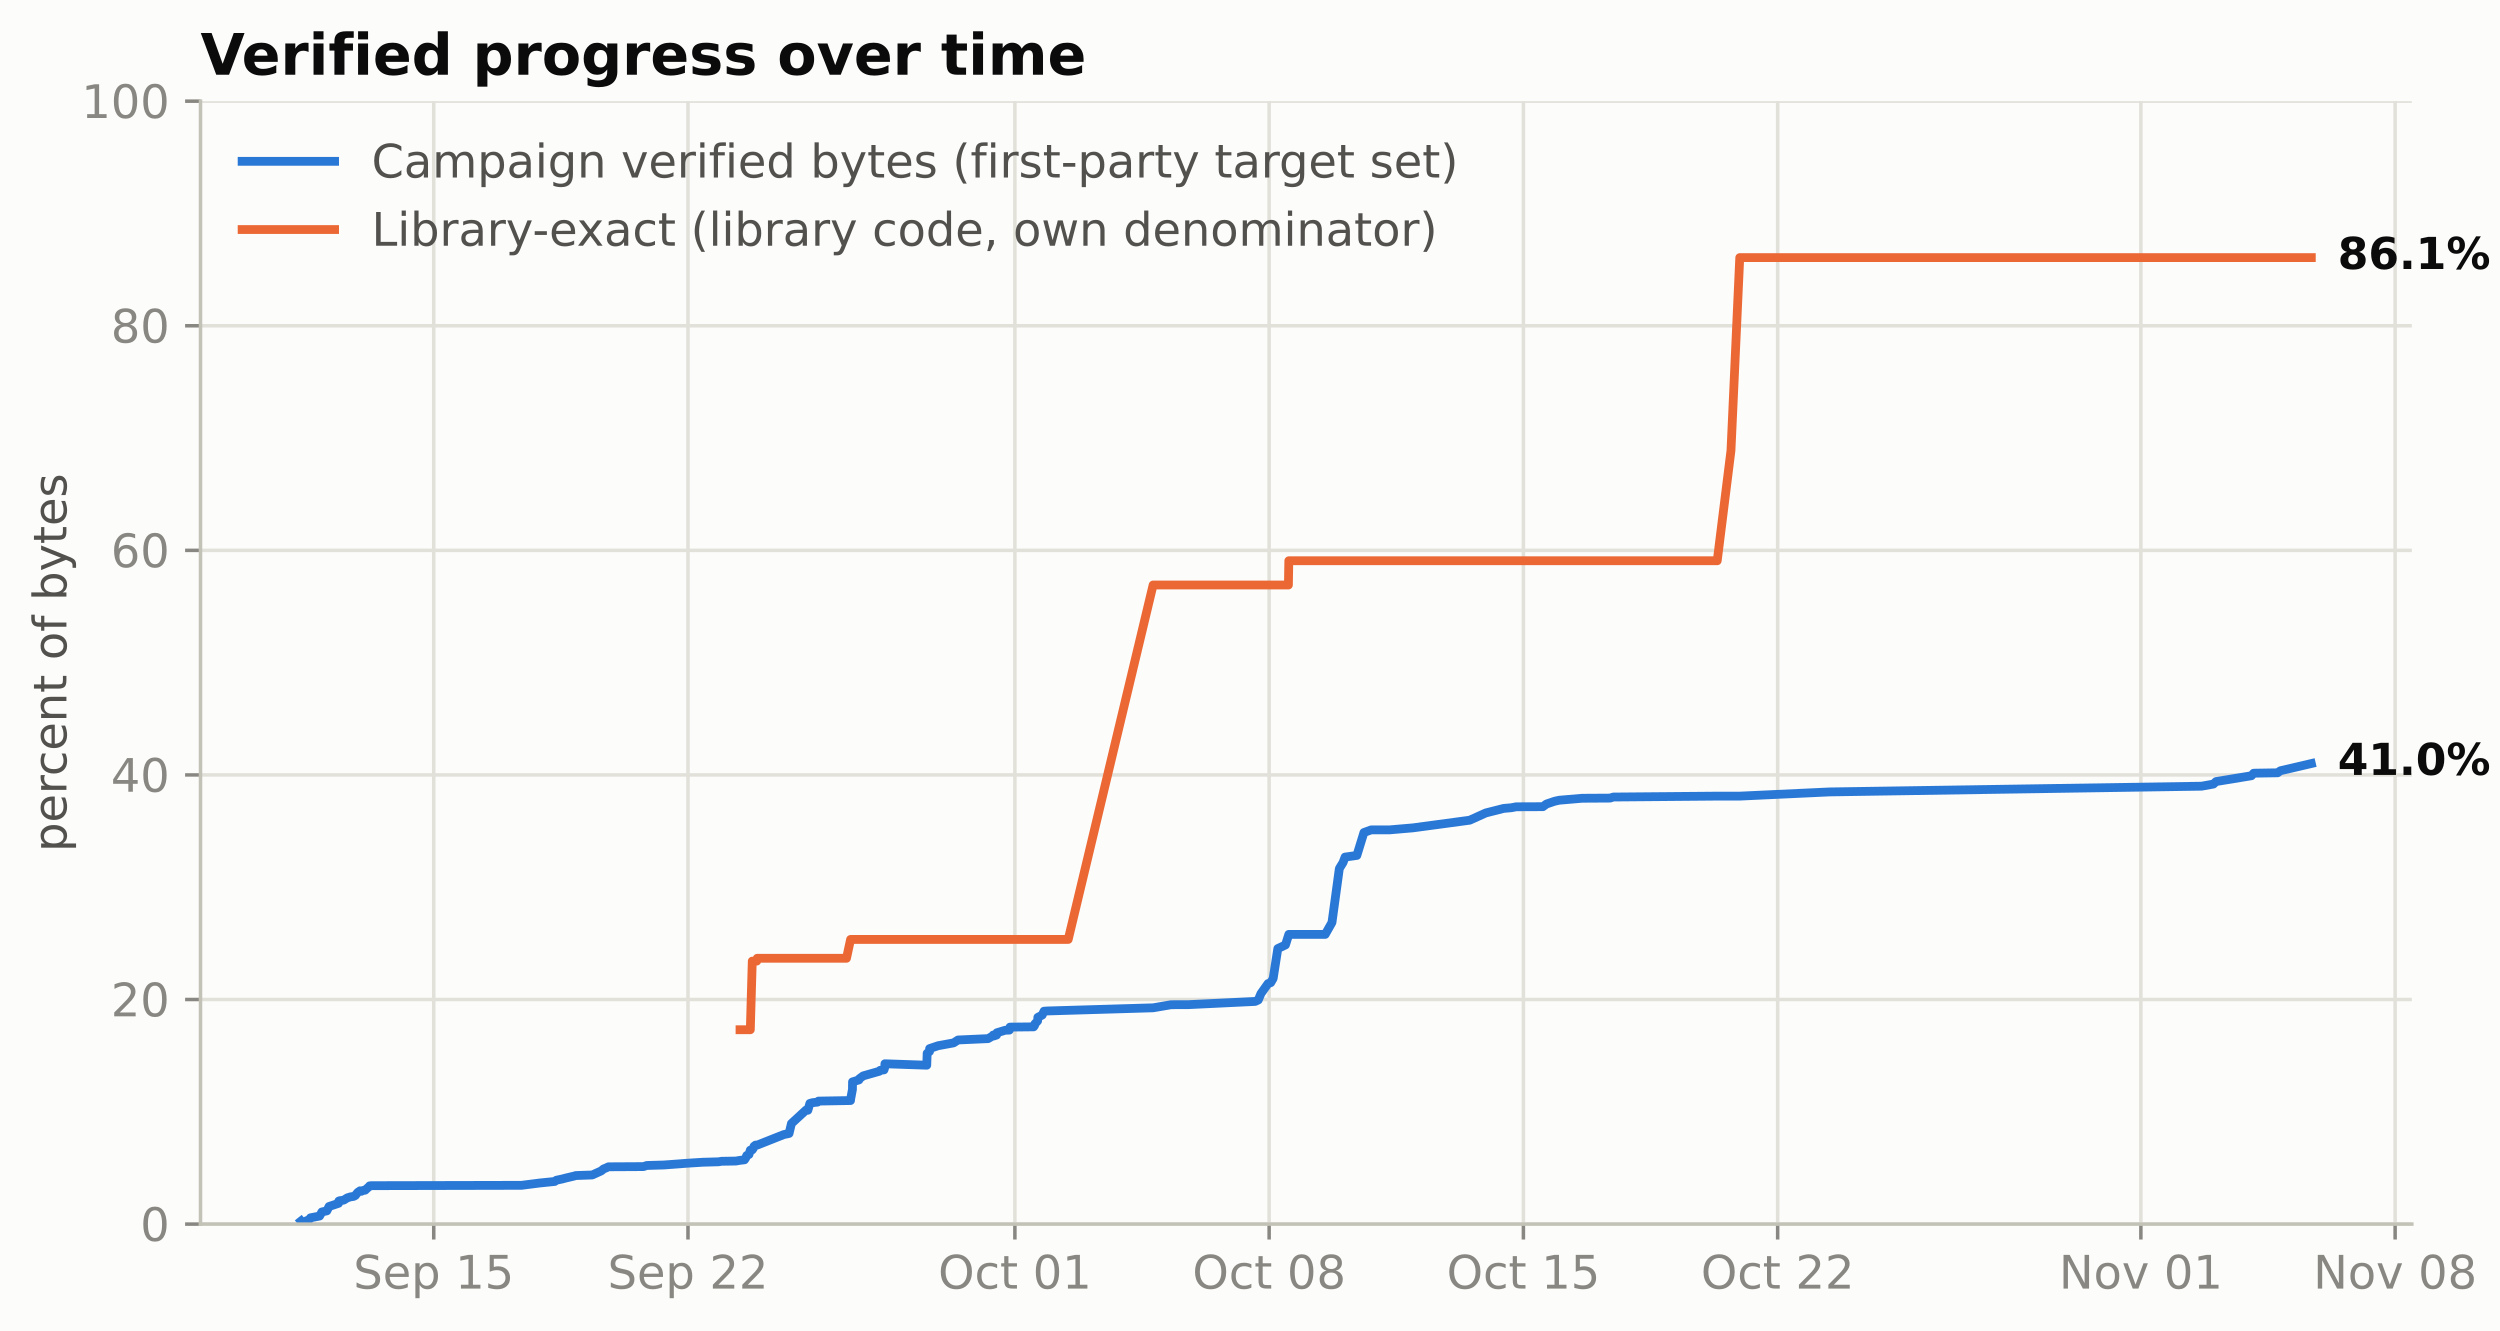
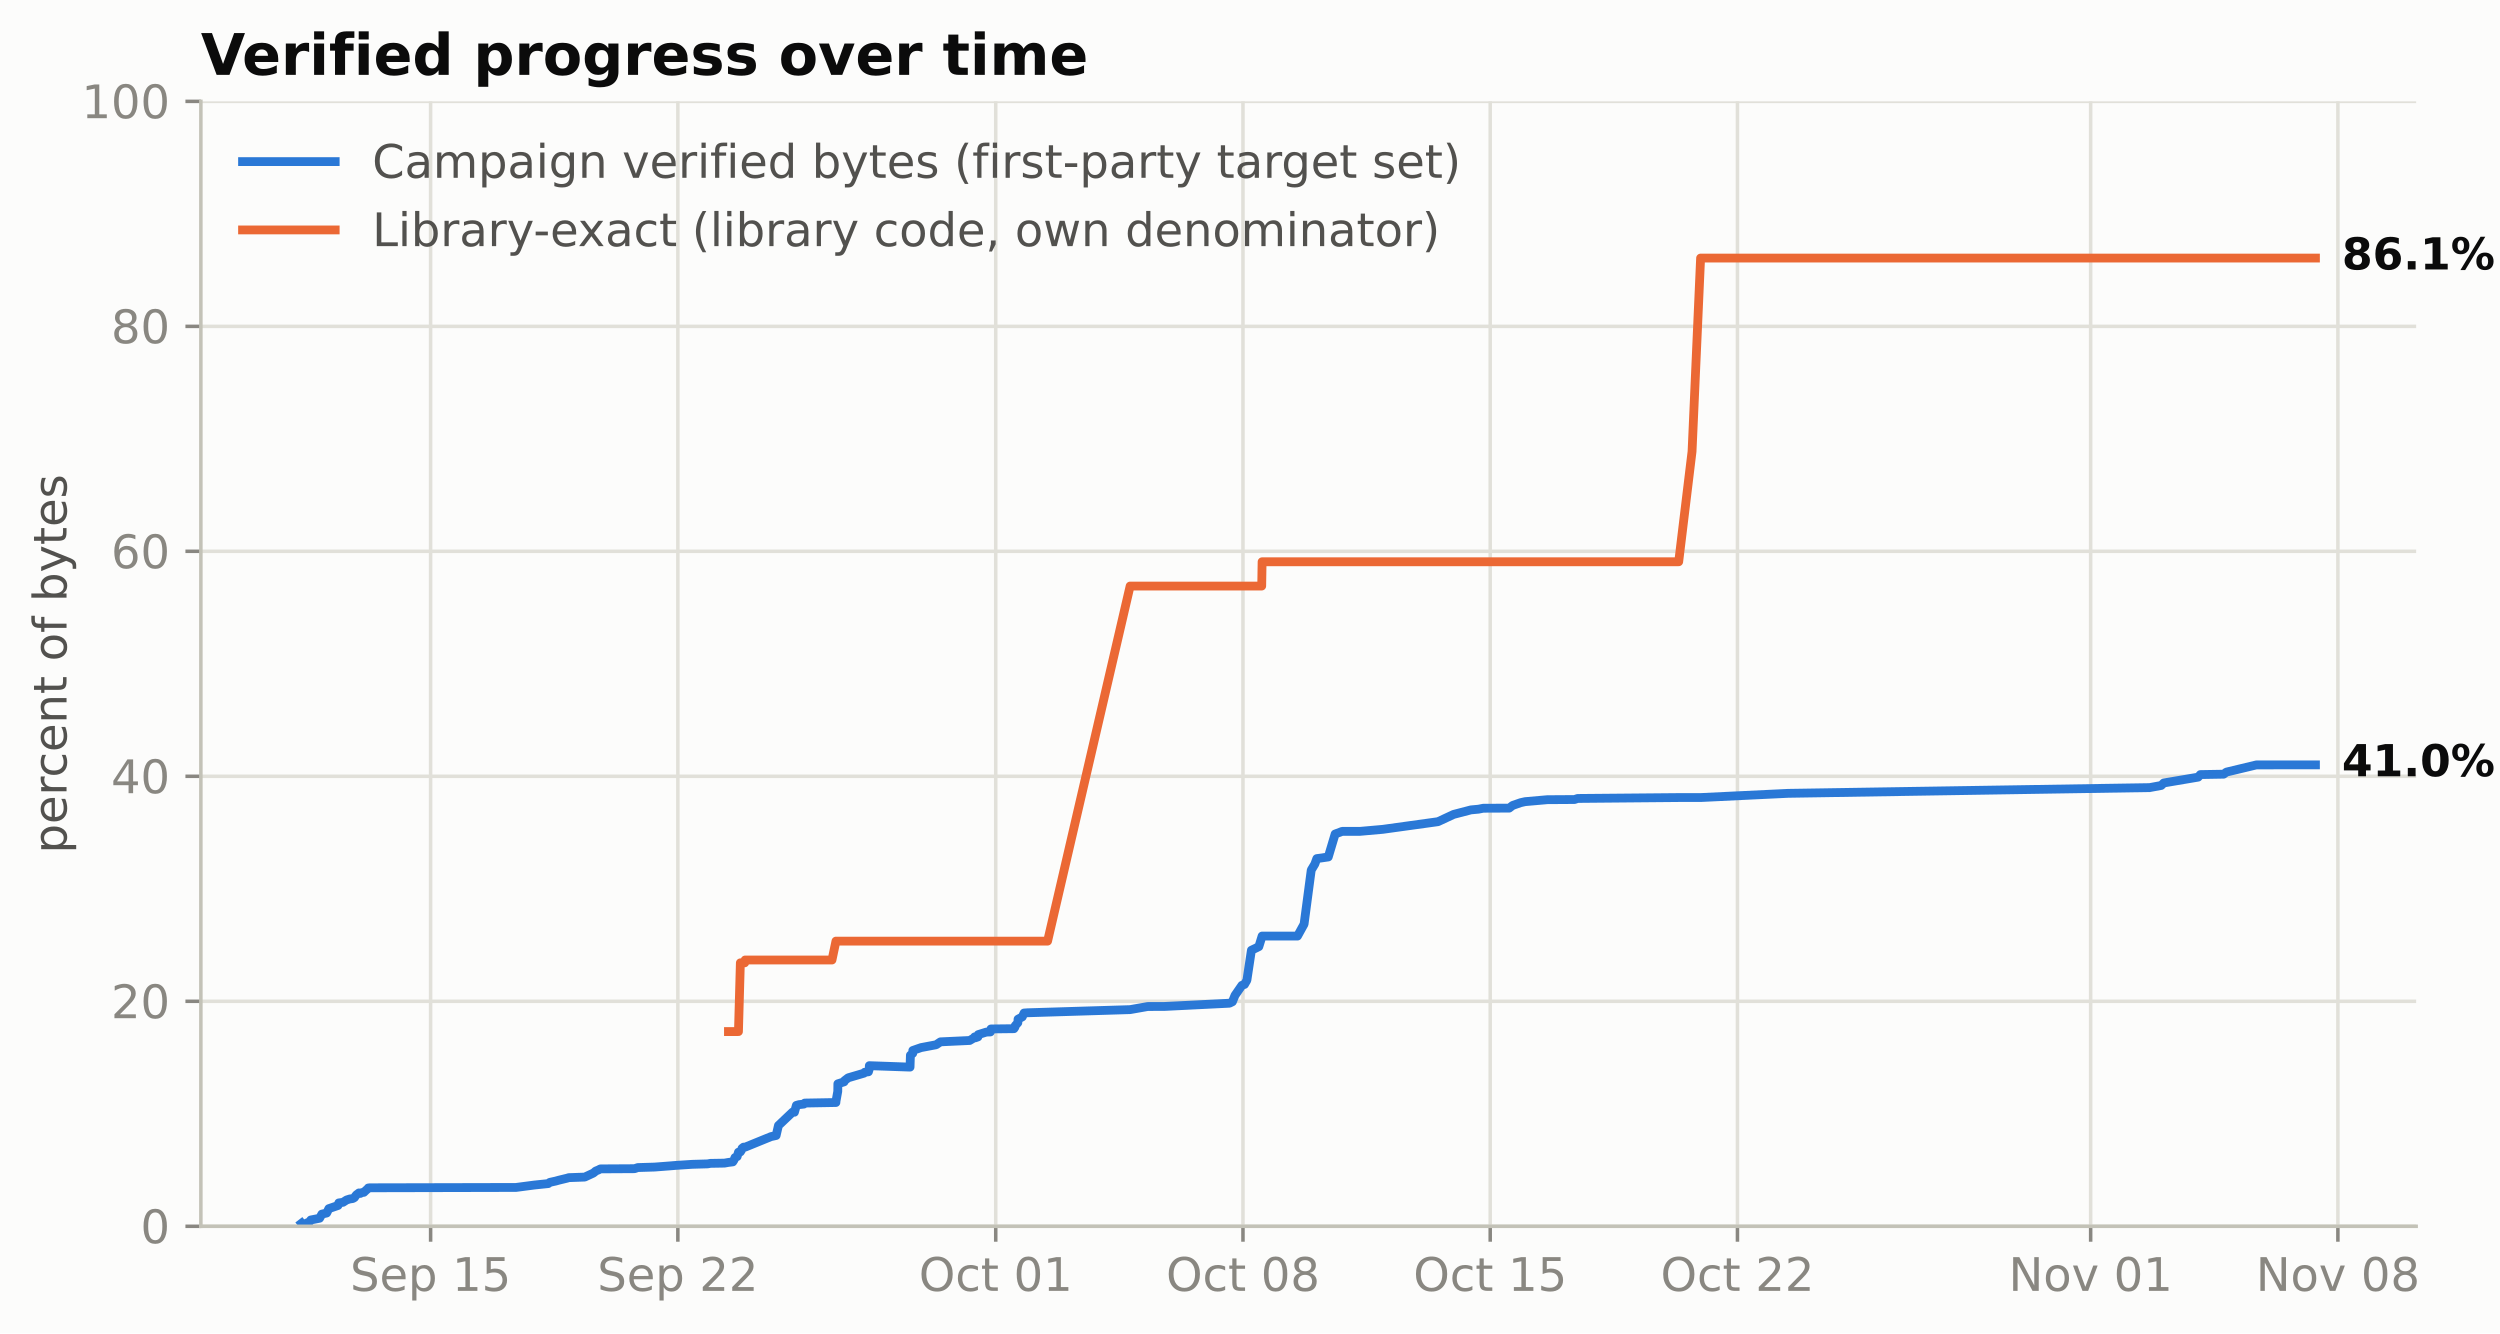
- <svg xmlns="http://www.w3.org/2000/svg" xmlns:xlink="http://www.w3.org/1999/xlink" width="567.76pt" height="302.26pt" viewBox="0 0 567.76 302.26" version="1.1">
+ <svg xmlns="http://www.w3.org/2000/svg" xmlns:xlink="http://www.w3.org/1999/xlink" width="566.745pt" height="302.26pt" viewBox="0 0 566.745 302.26" version="1.1">
  <defs>
    <style type="text/css">*{stroke-linejoin: round; stroke-linecap: butt}</style>
  </defs>
  <g id="figure_1">
    <g id="patch_1">
-       <path d="M 0 302.26  L 567.76 302.26  L 567.76 0  L 0 0  z " style="fill: #fcfcfb" />
+       <path d="M 0 302.26  L 566.745 302.26  L 566.745 0  L 0 0  z " style="fill: #fcfcfb" />
    </g>
    <g id="axes_1">
      <g id="patch_2">
        <path d="M 45.536 278  L 547.736 278  L 547.736 22.976  L 45.536 22.976  z " style="fill: #fcfcfb" />
      </g>
      <g id="matplotlib.axis_1">
        <g id="xtick_1">
          <g id="line2d_1">
-             <path d="M 98.503 278  L 98.503 22.976  " clip-path="url(#pf7d3f120eb)" style="fill: none; stroke: #e1e0d9; stroke-width: 0.8; stroke-linecap: square" />
+             <path d="M 97.619 278  L 97.619 22.976  " clip-path="url(#pf7d3f120eb)" style="fill: none; stroke: #e1e0d9; stroke-width: 0.8; stroke-linecap: square" />
          </g>
          <g id="line2d_2">
            <defs>
              <path id="mc9588ca993" d="M 0 0  L 0 3.5  " style="stroke: #898781; stroke-width: 0.8" />
            </defs>
            <g>
-               <use xlink:href="#mc9588ca993" x="98.503" y="278" style="fill: #898781; stroke: #898781; stroke-width: 0.8" />
+               <use xlink:href="#mc9588ca993" x="97.619" y="278" style="fill: #898781; stroke: #898781; stroke-width: 0.8" />
            </g>
          </g>
          <g id="text_1">
-             <text style="font-size: 10.5px; font-family: 'Segoe UI', 'DejaVu Sans', 'Bitstream Vera Sans', 'Computer Modern Sans Serif', 'Lucida Grande', 'Verdana', 'Geneva', 'Lucid', 'Arial', 'Helvetica', 'Avant Garde', sans-serif; text-anchor: middle; fill: #898781" x="98.503" y="292.645" transform="rotate(-0 98.50303 292.6447)">Sep 15</text>
+             <text style="font-size: 10.5px; font-family: 'Segoe UI', 'DejaVu Sans', 'Bitstream Vera Sans', 'Computer Modern Sans Serif', 'Lucida Grande', 'Verdana', 'Geneva', 'Lucid', 'Arial', 'Helvetica', 'Avant Garde', sans-serif; text-anchor: middle; fill: #898781" x="97.619" y="292.645" transform="rotate(-0 97.61911 292.6447)">Sep 15</text>
          </g>
        </g>
        <g id="xtick_2">
          <g id="line2d_3">
-             <path d="M 156.245 278  L 156.245 22.976  " clip-path="url(#pf7d3f120eb)" style="fill: none; stroke: #e1e0d9; stroke-width: 0.8; stroke-linecap: square" />
+             <path d="M 153.668 278  L 153.668 22.976  " clip-path="url(#pf7d3f120eb)" style="fill: none; stroke: #e1e0d9; stroke-width: 0.8; stroke-linecap: square" />
          </g>
          <g id="line2d_4">
            <g>
-               <use xlink:href="#mc9588ca993" x="156.245" y="278" style="fill: #898781; stroke: #898781; stroke-width: 0.8" />
+               <use xlink:href="#mc9588ca993" x="153.668" y="278" style="fill: #898781; stroke: #898781; stroke-width: 0.8" />
            </g>
          </g>
          <g id="text_2">
-             <text style="font-size: 10.5px; font-family: 'Segoe UI', 'DejaVu Sans', 'Bitstream Vera Sans', 'Computer Modern Sans Serif', 'Lucida Grande', 'Verdana', 'Geneva', 'Lucid', 'Arial', 'Helvetica', 'Avant Garde', sans-serif; text-anchor: middle; fill: #898781" x="156.245" y="292.645" transform="rotate(-0 156.2453 292.6447)">Sep 22</text>
+             <text style="font-size: 10.5px; font-family: 'Segoe UI', 'DejaVu Sans', 'Bitstream Vera Sans', 'Computer Modern Sans Serif', 'Lucida Grande', 'Verdana', 'Geneva', 'Lucid', 'Arial', 'Helvetica', 'Avant Garde', sans-serif; text-anchor: middle; fill: #898781" x="153.668" y="292.645" transform="rotate(-0 153.6679 292.6447)">Sep 22</text>
          </g>
        </g>
        <g id="xtick_3">
          <g id="line2d_5">
-             <path d="M 230.485 278  L 230.485 22.976  " clip-path="url(#pf7d3f120eb)" style="fill: none; stroke: #e1e0d9; stroke-width: 0.8; stroke-linecap: square" />
+             <path d="M 225.731 278  L 225.731 22.976  " clip-path="url(#pf7d3f120eb)" style="fill: none; stroke: #e1e0d9; stroke-width: 0.8; stroke-linecap: square" />
          </g>
          <g id="line2d_6">
            <g>
-               <use xlink:href="#mc9588ca993" x="230.485" y="278" style="fill: #898781; stroke: #898781; stroke-width: 0.8" />
+               <use xlink:href="#mc9588ca993" x="225.731" y="278" style="fill: #898781; stroke: #898781; stroke-width: 0.8" />
            </g>
          </g>
          <g id="text_3">
-             <text style="font-size: 10.5px; font-family: 'Segoe UI', 'DejaVu Sans', 'Bitstream Vera Sans', 'Computer Modern Sans Serif', 'Lucida Grande', 'Verdana', 'Geneva', 'Lucid', 'Arial', 'Helvetica', 'Avant Garde', sans-serif; text-anchor: middle; fill: #898781" x="230.485" y="292.645" transform="rotate(-0 230.4853 292.6447)">Oct 01</text>
+             <text style="font-size: 10.5px; font-family: 'Segoe UI', 'DejaVu Sans', 'Bitstream Vera Sans', 'Computer Modern Sans Serif', 'Lucida Grande', 'Verdana', 'Geneva', 'Lucid', 'Arial', 'Helvetica', 'Avant Garde', sans-serif; text-anchor: middle; fill: #898781" x="225.731" y="292.645" transform="rotate(-0 225.7306 292.6447)">Oct 01</text>
          </g>
        </g>
        <g id="xtick_4">
          <g id="line2d_7">
-             <path d="M 288.227 278  L 288.227 22.976  " clip-path="url(#pf7d3f120eb)" style="fill: none; stroke: #e1e0d9; stroke-width: 0.8; stroke-linecap: square" />
+             <path d="M 281.779 278  L 281.779 22.976  " clip-path="url(#pf7d3f120eb)" style="fill: none; stroke: #e1e0d9; stroke-width: 0.8; stroke-linecap: square" />
          </g>
          <g id="line2d_8">
            <g>
-               <use xlink:href="#mc9588ca993" x="288.227" y="278" style="fill: #898781; stroke: #898781; stroke-width: 0.8" />
+               <use xlink:href="#mc9588ca993" x="281.779" y="278" style="fill: #898781; stroke: #898781; stroke-width: 0.8" />
            </g>
          </g>
          <g id="text_4">
-             <text style="font-size: 10.5px; font-family: 'Segoe UI', 'DejaVu Sans', 'Bitstream Vera Sans', 'Computer Modern Sans Serif', 'Lucida Grande', 'Verdana', 'Geneva', 'Lucid', 'Arial', 'Helvetica', 'Avant Garde', sans-serif; text-anchor: middle; fill: #898781" x="288.227" y="292.645" transform="rotate(-0 288.2275 292.6447)">Oct 08</text>
+             <text style="font-size: 10.5px; font-family: 'Segoe UI', 'DejaVu Sans', 'Bitstream Vera Sans', 'Computer Modern Sans Serif', 'Lucida Grande', 'Verdana', 'Geneva', 'Lucid', 'Arial', 'Helvetica', 'Avant Garde', sans-serif; text-anchor: middle; fill: #898781" x="281.779" y="292.645" transform="rotate(-0 281.7794 292.6447)">Oct 08</text>
          </g>
        </g>
        <g id="xtick_5">
          <g id="line2d_9">
-             <path d="M 345.97 278  L 345.97 22.976  " clip-path="url(#pf7d3f120eb)" style="fill: none; stroke: #e1e0d9; stroke-width: 0.8; stroke-linecap: square" />
+             <path d="M 337.828 278  L 337.828 22.976  " clip-path="url(#pf7d3f120eb)" style="fill: none; stroke: #e1e0d9; stroke-width: 0.8; stroke-linecap: square" />
          </g>
          <g id="line2d_10">
            <g>
-               <use xlink:href="#mc9588ca993" x="345.97" y="278" style="fill: #898781; stroke: #898781; stroke-width: 0.8" />
+               <use xlink:href="#mc9588ca993" x="337.828" y="278" style="fill: #898781; stroke: #898781; stroke-width: 0.8" />
            </g>
          </g>
          <g id="text_5">
-             <text style="font-size: 10.5px; font-family: 'Segoe UI', 'DejaVu Sans', 'Bitstream Vera Sans', 'Computer Modern Sans Serif', 'Lucida Grande', 'Verdana', 'Geneva', 'Lucid', 'Arial', 'Helvetica', 'Avant Garde', sans-serif; text-anchor: middle; fill: #898781" x="345.97" y="292.645" transform="rotate(-0 345.9697 292.6447)">Oct 15</text>
+             <text style="font-size: 10.5px; font-family: 'Segoe UI', 'DejaVu Sans', 'Bitstream Vera Sans', 'Computer Modern Sans Serif', 'Lucida Grande', 'Verdana', 'Geneva', 'Lucid', 'Arial', 'Helvetica', 'Avant Garde', sans-serif; text-anchor: middle; fill: #898781" x="337.828" y="292.645" transform="rotate(-0 337.8282 292.6447)">Oct 15</text>
          </g>
        </g>
        <g id="xtick_6">
          <g id="line2d_11">
-             <path d="M 403.712 278  L 403.712 22.976  " clip-path="url(#pf7d3f120eb)" style="fill: none; stroke: #e1e0d9; stroke-width: 0.8; stroke-linecap: square" />
+             <path d="M 393.877 278  L 393.877 22.976  " clip-path="url(#pf7d3f120eb)" style="fill: none; stroke: #e1e0d9; stroke-width: 0.8; stroke-linecap: square" />
          </g>
          <g id="line2d_12">
            <g>
-               <use xlink:href="#mc9588ca993" x="403.712" y="278" style="fill: #898781; stroke: #898781; stroke-width: 0.8" />
+               <use xlink:href="#mc9588ca993" x="393.877" y="278" style="fill: #898781; stroke: #898781; stroke-width: 0.8" />
            </g>
          </g>
          <g id="text_6">
-             <text style="font-size: 10.5px; font-family: 'Segoe UI', 'DejaVu Sans', 'Bitstream Vera Sans', 'Computer Modern Sans Serif', 'Lucida Grande', 'Verdana', 'Geneva', 'Lucid', 'Arial', 'Helvetica', 'Avant Garde', sans-serif; text-anchor: middle; fill: #898781" x="403.712" y="292.645" transform="rotate(-0 403.7119 292.6447)">Oct 22</text>
+             <text style="font-size: 10.5px; font-family: 'Segoe UI', 'DejaVu Sans', 'Bitstream Vera Sans', 'Computer Modern Sans Serif', 'Lucida Grande', 'Verdana', 'Geneva', 'Lucid', 'Arial', 'Helvetica', 'Avant Garde', sans-serif; text-anchor: middle; fill: #898781" x="393.877" y="292.645" transform="rotate(-0 393.877 292.6447)">Oct 22</text>
          </g>
        </g>
        <g id="xtick_7">
          <g id="line2d_13">
-             <path d="M 486.201 278  L 486.201 22.976  " clip-path="url(#pf7d3f120eb)" style="fill: none; stroke: #e1e0d9; stroke-width: 0.8; stroke-linecap: square" />
+             <path d="M 473.947 278  L 473.947 22.976  " clip-path="url(#pf7d3f120eb)" style="fill: none; stroke: #e1e0d9; stroke-width: 0.8; stroke-linecap: square" />
          </g>
          <g id="line2d_14">
            <g>
-               <use xlink:href="#mc9588ca993" x="486.201" y="278" style="fill: #898781; stroke: #898781; stroke-width: 0.8" />
+               <use xlink:href="#mc9588ca993" x="473.947" y="278" style="fill: #898781; stroke: #898781; stroke-width: 0.8" />
            </g>
          </g>
          <g id="text_7">
-             <text style="font-size: 10.5px; font-family: 'Segoe UI', 'DejaVu Sans', 'Bitstream Vera Sans', 'Computer Modern Sans Serif', 'Lucida Grande', 'Verdana', 'Geneva', 'Lucid', 'Arial', 'Helvetica', 'Avant Garde', sans-serif; text-anchor: middle; fill: #898781" x="486.201" y="292.645" transform="rotate(-0 486.2008 292.6447)">Nov 01</text>
+             <text style="font-size: 10.5px; font-family: 'Segoe UI', 'DejaVu Sans', 'Bitstream Vera Sans', 'Computer Modern Sans Serif', 'Lucida Grande', 'Verdana', 'Geneva', 'Lucid', 'Arial', 'Helvetica', 'Avant Garde', sans-serif; text-anchor: middle; fill: #898781" x="473.947" y="292.645" transform="rotate(-0 473.9467 292.6447)">Nov 01</text>
          </g>
        </g>
        <g id="xtick_8">
          <g id="line2d_15">
-             <path d="M 543.943 278  L 543.943 22.976  " clip-path="url(#pf7d3f120eb)" style="fill: none; stroke: #e1e0d9; stroke-width: 0.8; stroke-linecap: square" />
+             <path d="M 529.995 278  L 529.995 22.976  " clip-path="url(#pf7d3f120eb)" style="fill: none; stroke: #e1e0d9; stroke-width: 0.8; stroke-linecap: square" />
          </g>
          <g id="line2d_16">
            <g>
-               <use xlink:href="#mc9588ca993" x="543.943" y="278" style="fill: #898781; stroke: #898781; stroke-width: 0.8" />
+               <use xlink:href="#mc9588ca993" x="529.995" y="278" style="fill: #898781; stroke: #898781; stroke-width: 0.8" />
            </g>
          </g>
          <g id="text_8">
-             <text style="font-size: 10.5px; font-family: 'Segoe UI', 'DejaVu Sans', 'Bitstream Vera Sans', 'Computer Modern Sans Serif', 'Lucida Grande', 'Verdana', 'Geneva', 'Lucid', 'Arial', 'Helvetica', 'Avant Garde', sans-serif; text-anchor: middle; fill: #898781" x="543.943" y="292.645" transform="rotate(-0 543.943 292.6447)">Nov 08</text>
+             <text style="font-size: 10.5px; font-family: 'Segoe UI', 'DejaVu Sans', 'Bitstream Vera Sans', 'Computer Modern Sans Serif', 'Lucida Grande', 'Verdana', 'Geneva', 'Lucid', 'Arial', 'Helvetica', 'Avant Garde', sans-serif; text-anchor: middle; fill: #898781" x="529.995" y="292.645" transform="rotate(-0 529.9955 292.6447)">Nov 08</text>
          </g>
        </g>
      </g>
      <g id="matplotlib.axis_2">
        <g id="ytick_1">
          <g id="line2d_17">
            <path d="M 45.536 278  L 547.736 278  " clip-path="url(#pf7d3f120eb)" style="fill: none; stroke: #e1e0d9; stroke-width: 0.8; stroke-linecap: square" />
          </g>
          <g id="line2d_18">
            <defs>
              <path id="mee49852863" d="M 0 0  L -3.5 0  " style="stroke: #898781; stroke-width: 0.8" />
            </defs>
            <g>
              <use xlink:href="#mee49852863" x="45.536" y="278" style="fill: #898781; stroke: #898781; stroke-width: 0.8" />
            </g>
          </g>
          <g id="text_9">
            <text style="font-size: 10.5px; font-family: 'Segoe UI', 'DejaVu Sans', 'Bitstream Vera Sans', 'Computer Modern Sans Serif', 'Lucida Grande', 'Verdana', 'Geneva', 'Lucid', 'Arial', 'Helvetica', 'Avant Garde', sans-serif; text-anchor: end; fill: #898781" x="38.536" y="281.823" transform="rotate(-0 38.53609 281.8225)">0</text>
          </g>
        </g>
        <g id="ytick_2">
          <g id="line2d_19">
            <path d="M 45.536 226.996  L 547.736 226.996  " clip-path="url(#pf7d3f120eb)" style="fill: none; stroke: #e1e0d9; stroke-width: 0.8; stroke-linecap: square" />
          </g>
          <g id="line2d_20">
            <g>
              <use xlink:href="#mee49852863" x="45.536" y="226.996" style="fill: #898781; stroke: #898781; stroke-width: 0.8" />
            </g>
          </g>
          <g id="text_10">
            <text style="font-size: 10.5px; font-family: 'Segoe UI', 'DejaVu Sans', 'Bitstream Vera Sans', 'Computer Modern Sans Serif', 'Lucida Grande', 'Verdana', 'Geneva', 'Lucid', 'Arial', 'Helvetica', 'Avant Garde', sans-serif; text-anchor: end; fill: #898781" x="38.536" y="230.818" transform="rotate(-0 38.53609 230.8177)">20</text>
          </g>
        </g>
        <g id="ytick_3">
          <g id="line2d_21">
            <path d="M 45.536 175.991  L 547.736 175.991  " clip-path="url(#pf7d3f120eb)" style="fill: none; stroke: #e1e0d9; stroke-width: 0.8; stroke-linecap: square" />
          </g>
          <g id="line2d_22">
            <g>
              <use xlink:href="#mee49852863" x="45.536" y="175.991" style="fill: #898781; stroke: #898781; stroke-width: 0.8" />
            </g>
          </g>
          <g id="text_11">
            <text style="font-size: 10.5px; font-family: 'Segoe UI', 'DejaVu Sans', 'Bitstream Vera Sans', 'Computer Modern Sans Serif', 'Lucida Grande', 'Verdana', 'Geneva', 'Lucid', 'Arial', 'Helvetica', 'Avant Garde', sans-serif; text-anchor: end; fill: #898781" x="38.536" y="179.813" transform="rotate(-0 38.53609 179.813)">40</text>
          </g>
        </g>
        <g id="ytick_4">
          <g id="line2d_23">
            <path d="M 45.536 124.986  L 547.736 124.986  " clip-path="url(#pf7d3f120eb)" style="fill: none; stroke: #e1e0d9; stroke-width: 0.8; stroke-linecap: square" />
          </g>
          <g id="line2d_24">
            <g>
              <use xlink:href="#mee49852863" x="45.536" y="124.986" style="fill: #898781; stroke: #898781; stroke-width: 0.8" />
            </g>
          </g>
          <g id="text_12">
            <text style="font-size: 10.5px; font-family: 'Segoe UI', 'DejaVu Sans', 'Bitstream Vera Sans', 'Computer Modern Sans Serif', 'Lucida Grande', 'Verdana', 'Geneva', 'Lucid', 'Arial', 'Helvetica', 'Avant Garde', sans-serif; text-anchor: end; fill: #898781" x="38.536" y="128.808" transform="rotate(-0 38.53609 128.8082)">60</text>
          </g>
        </g>
        <g id="ytick_5">
          <g id="line2d_25">
            <path d="M 45.536 73.981  L 547.736 73.981  " clip-path="url(#pf7d3f120eb)" style="fill: none; stroke: #e1e0d9; stroke-width: 0.8; stroke-linecap: square" />
          </g>
          <g id="line2d_26">
            <g>
              <use xlink:href="#mee49852863" x="45.536" y="73.981" style="fill: #898781; stroke: #898781; stroke-width: 0.8" />
            </g>
          </g>
          <g id="text_13">
            <text style="font-size: 10.5px; font-family: 'Segoe UI', 'DejaVu Sans', 'Bitstream Vera Sans', 'Computer Modern Sans Serif', 'Lucida Grande', 'Verdana', 'Geneva', 'Lucid', 'Arial', 'Helvetica', 'Avant Garde', sans-serif; text-anchor: end; fill: #898781" x="38.536" y="77.803" transform="rotate(-0 38.53609 77.80335)">80</text>
          </g>
        </g>
        <g id="ytick_6">
          <g id="line2d_27">
            <path d="M 45.536 22.976  L 547.736 22.976  " clip-path="url(#pf7d3f120eb)" style="fill: none; stroke: #e1e0d9; stroke-width: 0.8; stroke-linecap: square" />
          </g>
          <g id="line2d_28">
            <g>
              <use xlink:href="#mee49852863" x="45.536" y="22.976" style="fill: #898781; stroke: #898781; stroke-width: 0.8" />
            </g>
          </g>
          <g id="text_14">
            <text style="font-size: 10.5px; font-family: 'Segoe UI', 'DejaVu Sans', 'Bitstream Vera Sans', 'Computer Modern Sans Serif', 'Lucida Grande', 'Verdana', 'Geneva', 'Lucid', 'Arial', 'Helvetica', 'Avant Garde', sans-serif; text-anchor: end; fill: #898781" x="38.536" y="26.799" transform="rotate(-0 38.53609 26.79855)">100</text>
          </g>
        </g>
        <g id="text_15">
          <text style="font-size: 10.5px; font-family: 'Segoe UI', 'DejaVu Sans', 'Bitstream Vera Sans', 'Computer Modern Sans Serif', 'Lucida Grande', 'Verdana', 'Geneva', 'Lucid', 'Arial', 'Helvetica', 'Avant Garde', sans-serif; text-anchor: middle; fill: #52514e" x="15.085" y="150.488" transform="rotate(-90 15.08484 150.4884)">percent of bytes</text>
        </g>
      </g>
      <g id="line2d_29">
-         <path d="M 68.363 277.312  L 68.656 277.682  L 68.731 277.615  L 70.202 276.993  L 70.524 276.565  L 72.58 276.172  L 73.108 275.236  L 74.232 274.989  L 74.732 273.997  L 76.883 273.28  L 76.937 272.775  L 77.057 272.701  L 78.044 272.561  L 78.874 272.038  L 79.62 271.806  L 80.327 271.706  L 80.712 271.487  L 80.915 271.199  L 81.314 270.73  L 81.717 270.526  L 81.765 270.436  L 82.079 270.551  L 82.448 270.35  L 82.912 270.299  L 83.453 269.799  L 83.69 269.608  L 83.849 269.49  L 83.939 269.319  L 84.296 269.271  L 118.446 269.192  L 122.697 268.649  L 125.979 268.317  L 126.35 268.037  L 127.737 267.741  L 128.452 267.547  L 130.388 267.09  L 130.771 266.971  L 134.497 266.841  L 136.458 265.956  L 136.749 265.752  L 137.038 265.486  L 137.716 265.216  L 138.109 265.009  L 138.23 264.984  L 146.127 264.938  L 146.894 264.686  L 150.785 264.573  L 154.395 264.306  L 155.787 264.193  L 159.592 263.951  L 163.194 263.849  L 163.847 263.734  L 167.128 263.678  L 168.063 263.518  L 169.079 263.395  L 169.363 262.967  L 169.584 262.416  L 170.095 262.197  L 170.399 261.199  L 170.843 261.133  L 171.141 260.682  L 171.222 260.337  L 171.591 260.057  L 171.962 260.057  L 177.999 257.667  L 179.199 257.412  L 179.737 255.153  L 183.052 252.098  L 183.472 252.144  L 183.922 250.59  L 184.535 250.422  L 185.676 250.295  L 185.881 250.063  L 193.157 249.935  L 193.169 249.693  L 193.593 247.418  L 193.614 245.699  L 195.073 245.25  L 195.146 245  L 196.03 244.337  L 199.711 243.287  L 199.88 243.077  L 200.758 242.973  L 200.941 242.371  L 200.966 241.586  L 210.47 241.912  L 210.56 239.206  L 211.099 238.796  L 211.119 238.14  L 213.047 237.487  L 216.559 236.845  L 217.581 236.184  L 224.397 235.876  L 225.537 235.218  L 225.56 235.062  L 225.718 235.274  L 226.328 235.062  L 226.397 234.547  L 228.292 233.971  L 229.231 233.94  L 229.342 233.318  L 229.373 233.262  L 234.741 233.2  L 234.963 232.869  L 235.011 232.55  L 235.65 231.854  L 235.698 231.043  L 236.682 230.528  L 237.102 229.65  L 237.908 229.594  L 261.872 228.878  L 265.982 228.174  L 269.923 228.159  L 285.078 227.427  L 285.758 227.098  L 286.367 225.641  L 287.976 223.379  L 288.581 223.173  L 289.139 222.224  L 290.198 215.42  L 291.933 214.601  L 292.694 212.204  L 300.962 212.204  L 302.496 209.498  L 304.17 197.245  L 305.011 195.88  L 305.47 194.646  L 308.149 194.271  L 309.752 189.071  L 311.397 188.469  L 315.54 188.469  L 320.896 188.008  L 333.773 186.273  L 337.425 184.623  L 341.477 183.598  L 343.234 183.44  L 344.341 183.226  L 350.407 183.198  L 351.199 182.601  L 353.063 181.966  L 354.117 181.734  L 359.3 181.288  L 365.659 181.249  L 366.392 181.01  L 389.989 180.803  L 395.105 180.803  L 415.542 179.849  L 499.976 178.549  L 502.68 178.064  L 503.281 177.493  L 511.303 176.177  L 511.827 175.596  L 517.26 175.504  L 517.899 175.037  L 524.909 173.402  L 524.909 173.402  " clip-path="url(#pf7d3f120eb)" style="fill: none; stroke: #2a78d6; stroke-width: 2; stroke-linecap: square" />
+         <path d="M 68.363 277.312  L 68.648 277.682  L 68.721 277.615  L 70.148 276.993  L 70.461 276.565  L 72.456 276.172  L 72.969 275.236  L 74.06 274.989  L 74.545 273.997  L 76.633 273.28  L 76.802 272.701  L 77.76 272.561  L 78.565 272.038  L 79.29 271.806  L 79.976 271.706  L 80.349 271.487  L 80.607 271.107  L 80.855 270.816  L 81.11 270.646  L 81.372 270.436  L 81.677 270.551  L 82.035 270.35  L 82.485 270.299  L 83.01 269.799  L 83.241 269.608  L 83.395 269.49  L 83.482 269.319  L 83.829 269.271  L 116.977 269.192  L 121.103 268.649  L 124.289 268.317  L 124.649 268.037  L 125.996 267.741  L 126.69 267.547  L 128.569 267.09  L 128.94 266.971  L 132.558 266.841  L 134.461 265.956  L 134.743 265.752  L 135.024 265.486  L 135.682 265.216  L 136.064 265.009  L 136.181 264.984  L 143.846 264.938  L 144.591 264.686  L 148.367 264.573  L 151.872 264.306  L 153.223 264.193  L 156.917 263.951  L 160.413 263.849  L 161.047 263.734  L 164.231 263.678  L 165.139 263.518  L 166.125 263.395  L 166.401 262.967  L 166.615 262.416  L 167.112 262.197  L 167.407 261.199  L 167.838 261.133  L 168.126 260.682  L 168.206 260.337  L 168.564 260.057  L 168.924 260.057  L 174.784 257.667  L 175.948 257.412  L 176.47 255.153  L 179.689 252.098  L 180.097 252.144  L 180.533 250.59  L 181.128 250.422  L 182.235 250.295  L 182.435 250.063  L 189.497 249.935  L 189.508 249.693  L 189.92 247.418  L 189.941 245.699  L 191.356 245.25  L 191.427 245  L 192.286 244.337  L 195.859 243.287  L 196.023 243.077  L 196.875 242.973  L 197.053 242.371  L 197.077 241.586  L 206.303 241.912  L 206.389 239.206  L 206.913 238.796  L 206.933 238.14  L 208.804 237.487  L 212.212 236.845  L 213.205 236.184  L 219.821 235.876  L 220.927 235.218  L 220.95 235.062  L 221.104 235.274  L 221.695 235.062  L 221.762 234.547  L 223.602 233.971  L 224.513 233.94  L 224.621 233.318  L 224.651 233.262  L 229.861 233.2  L 230.077 232.869  L 230.124 232.55  L 230.744 231.854  L 230.79 231.043  L 231.745 230.528  L 232.153 229.65  L 232.935 229.594  L 256.196 228.878  L 260.186 228.174  L 264.012 228.159  L 278.722 227.427  L 279.382 227.098  L 279.973 225.641  L 281.535 223.379  L 282.122 223.173  L 282.664 222.224  L 283.692 215.42  L 285.376 214.601  L 286.115 212.204  L 294.141 212.204  L 295.63 209.498  L 297.254 197.245  L 298.07 195.88  L 298.516 194.646  L 301.116 194.271  L 302.673 189.071  L 304.27 188.469  L 308.291 188.469  L 313.489 188.008  L 325.989 186.273  L 329.534 184.623  L 333.468 183.598  L 335.173 183.44  L 336.248 183.226  L 342.135 183.198  L 342.904 182.601  L 344.713 181.966  L 345.737 181.734  L 350.767 181.288  L 356.94 181.249  L 357.651 181.01  L 380.557 180.803  L 385.522 180.803  L 405.36 179.849  L 487.317 178.549  L 489.942 178.064  L 490.526 177.493  L 498.313 176.177  L 498.821 175.596  L 504.095 175.504  L 504.715 175.037  L 511.519 173.402  L 524.909 173.392  L 524.909 173.392  " clip-path="url(#pf7d3f120eb)" style="fill: none; stroke: #2a78d6; stroke-width: 2; stroke-linecap: square" />
      </g>
      <g id="line2d_30">
-         <path d="M 168.063 233.856  L 170.399 233.856  L 170.843 218.271  L 171.863 218.271  L 171.962 217.629  L 192.242 217.629  L 193.169 213.349  L 242.597 213.349  L 261.872 132.856  L 292.602 132.856  L 292.694 127.35  L 389.989 127.35  L 393.108 102.35  L 395.105 58.504  L 524.909 58.504  L 524.909 58.504  " clip-path="url(#pf7d3f120eb)" style="fill: none; stroke: #eb6834; stroke-width: 2; stroke-linecap: square" />
+         <path d="M 165.139 233.856  L 167.407 233.856  L 167.838 218.271  L 168.828 218.271  L 168.924 217.629  L 188.608 217.629  L 189.508 213.349  L 237.487 213.349  L 256.196 132.856  L 286.026 132.856  L 286.115 127.35  L 380.557 127.35  L 383.584 102.35  L 385.522 58.504  L 524.909 58.504  L 524.909 58.504  " clip-path="url(#pf7d3f120eb)" style="fill: none; stroke: #eb6834; stroke-width: 2; stroke-linecap: square" />
      </g>
      <g id="patch_3">
        <path d="M 45.536 278  L 45.536 22.976  " style="fill: none; stroke: #c3c2b7; stroke-width: 0.8; stroke-linejoin: miter; stroke-linecap: square" />
      </g>
      <g id="patch_4">
        <path d="M 45.536 278  L 547.736 278  " style="fill: none; stroke: #c3c2b7; stroke-width: 0.8; stroke-linejoin: miter; stroke-linecap: square" />
      </g>
      <g id="text_16">
-         <text style="font-weight: 700; font-size: 10px; font-family: 'Segoe UI', 'DejaVu Sans', 'Bitstream Vera Sans', 'Computer Modern Sans Serif', 'Lucida Grande', 'Verdana', 'Geneva', 'Lucid', 'Arial', 'Helvetica', 'Avant Garde', sans-serif; text-anchor: start; fill: #0b0b0b" x="530.909" y="175.99" transform="rotate(-0 530.9088 175.9902)">41.0%</text>
+         <text style="font-weight: 700; font-size: 10px; font-family: 'Segoe UI', 'DejaVu Sans', 'Bitstream Vera Sans', 'Computer Modern Sans Serif', 'Lucida Grande', 'Verdana', 'Geneva', 'Lucid', 'Arial', 'Helvetica', 'Avant Garde', sans-serif; text-anchor: start; fill: #0b0b0b" x="530.909" y="175.98" transform="rotate(-0 530.9088 175.98)">41.0%</text>
      </g>
      <g id="text_17">
        <text style="font-weight: 700; font-size: 10px; font-family: 'Segoe UI', 'DejaVu Sans', 'Bitstream Vera Sans', 'Computer Modern Sans Serif', 'Lucida Grande', 'Verdana', 'Geneva', 'Lucid', 'Arial', 'Helvetica', 'Avant Garde', sans-serif; text-anchor: start; fill: #0b0b0b" x="530.909" y="61.092" transform="rotate(-0 530.9088 61.09169)">86.1%</text>
      </g>
      <g id="text_18">
        <text style="font-weight: 700; font-size: 13px; font-family: 'Segoe UI', 'DejaVu Sans', 'Bitstream Vera Sans', 'Computer Modern Sans Serif', 'Lucida Grande', 'Verdana', 'Geneva', 'Lucid', 'Arial', 'Helvetica', 'Avant Garde', sans-serif; text-anchor: start; fill: #0b0b0b" x="45.536" y="16.976" transform="rotate(-0 45.53609 16.97641)">Verified progress over time</text>
      </g>
      <g id="legend_1">
        <g id="line2d_31">
          <path d="M 54.986 36.636  L 65.486 36.636  L 75.986 36.636  " style="fill: none; stroke: #2a78d6; stroke-width: 2; stroke-linecap: square" />
        </g>
        <g id="text_19">
          <text style="font-size: 10.5px; font-family: 'Segoe UI', 'DejaVu Sans', 'Bitstream Vera Sans', 'Computer Modern Sans Serif', 'Lucida Grande', 'Verdana', 'Geneva', 'Lucid', 'Arial', 'Helvetica', 'Avant Garde', sans-serif; text-anchor: start; fill: #52514e" x="84.386" y="40.311" transform="rotate(-0 84.38609 40.31125)">Campaign verified bytes (first-party target set)</text>
        </g>
        <g id="line2d_32">
          <path d="M 54.986 52.13  L 65.486 52.13  L 75.986 52.13  " style="fill: none; stroke: #eb6834; stroke-width: 2; stroke-linecap: square" />
        </g>
        <g id="text_20">
          <text style="font-size: 10.5px; font-family: 'Segoe UI', 'DejaVu Sans', 'Bitstream Vera Sans', 'Computer Modern Sans Serif', 'Lucida Grande', 'Verdana', 'Geneva', 'Lucid', 'Arial', 'Helvetica', 'Avant Garde', sans-serif; text-anchor: start; fill: #52514e" x="84.386" y="55.805" transform="rotate(-0 84.38609 55.80531)">Library-exact (library code, own denominator)</text>
        </g>
      </g>
    </g>
  </g>
  <defs>
    <clipPath id="pf7d3f120eb">
      <rect x="45.536" y="22.976" width="502.2" height="255.024" />
    </clipPath>
  </defs>
</svg>
